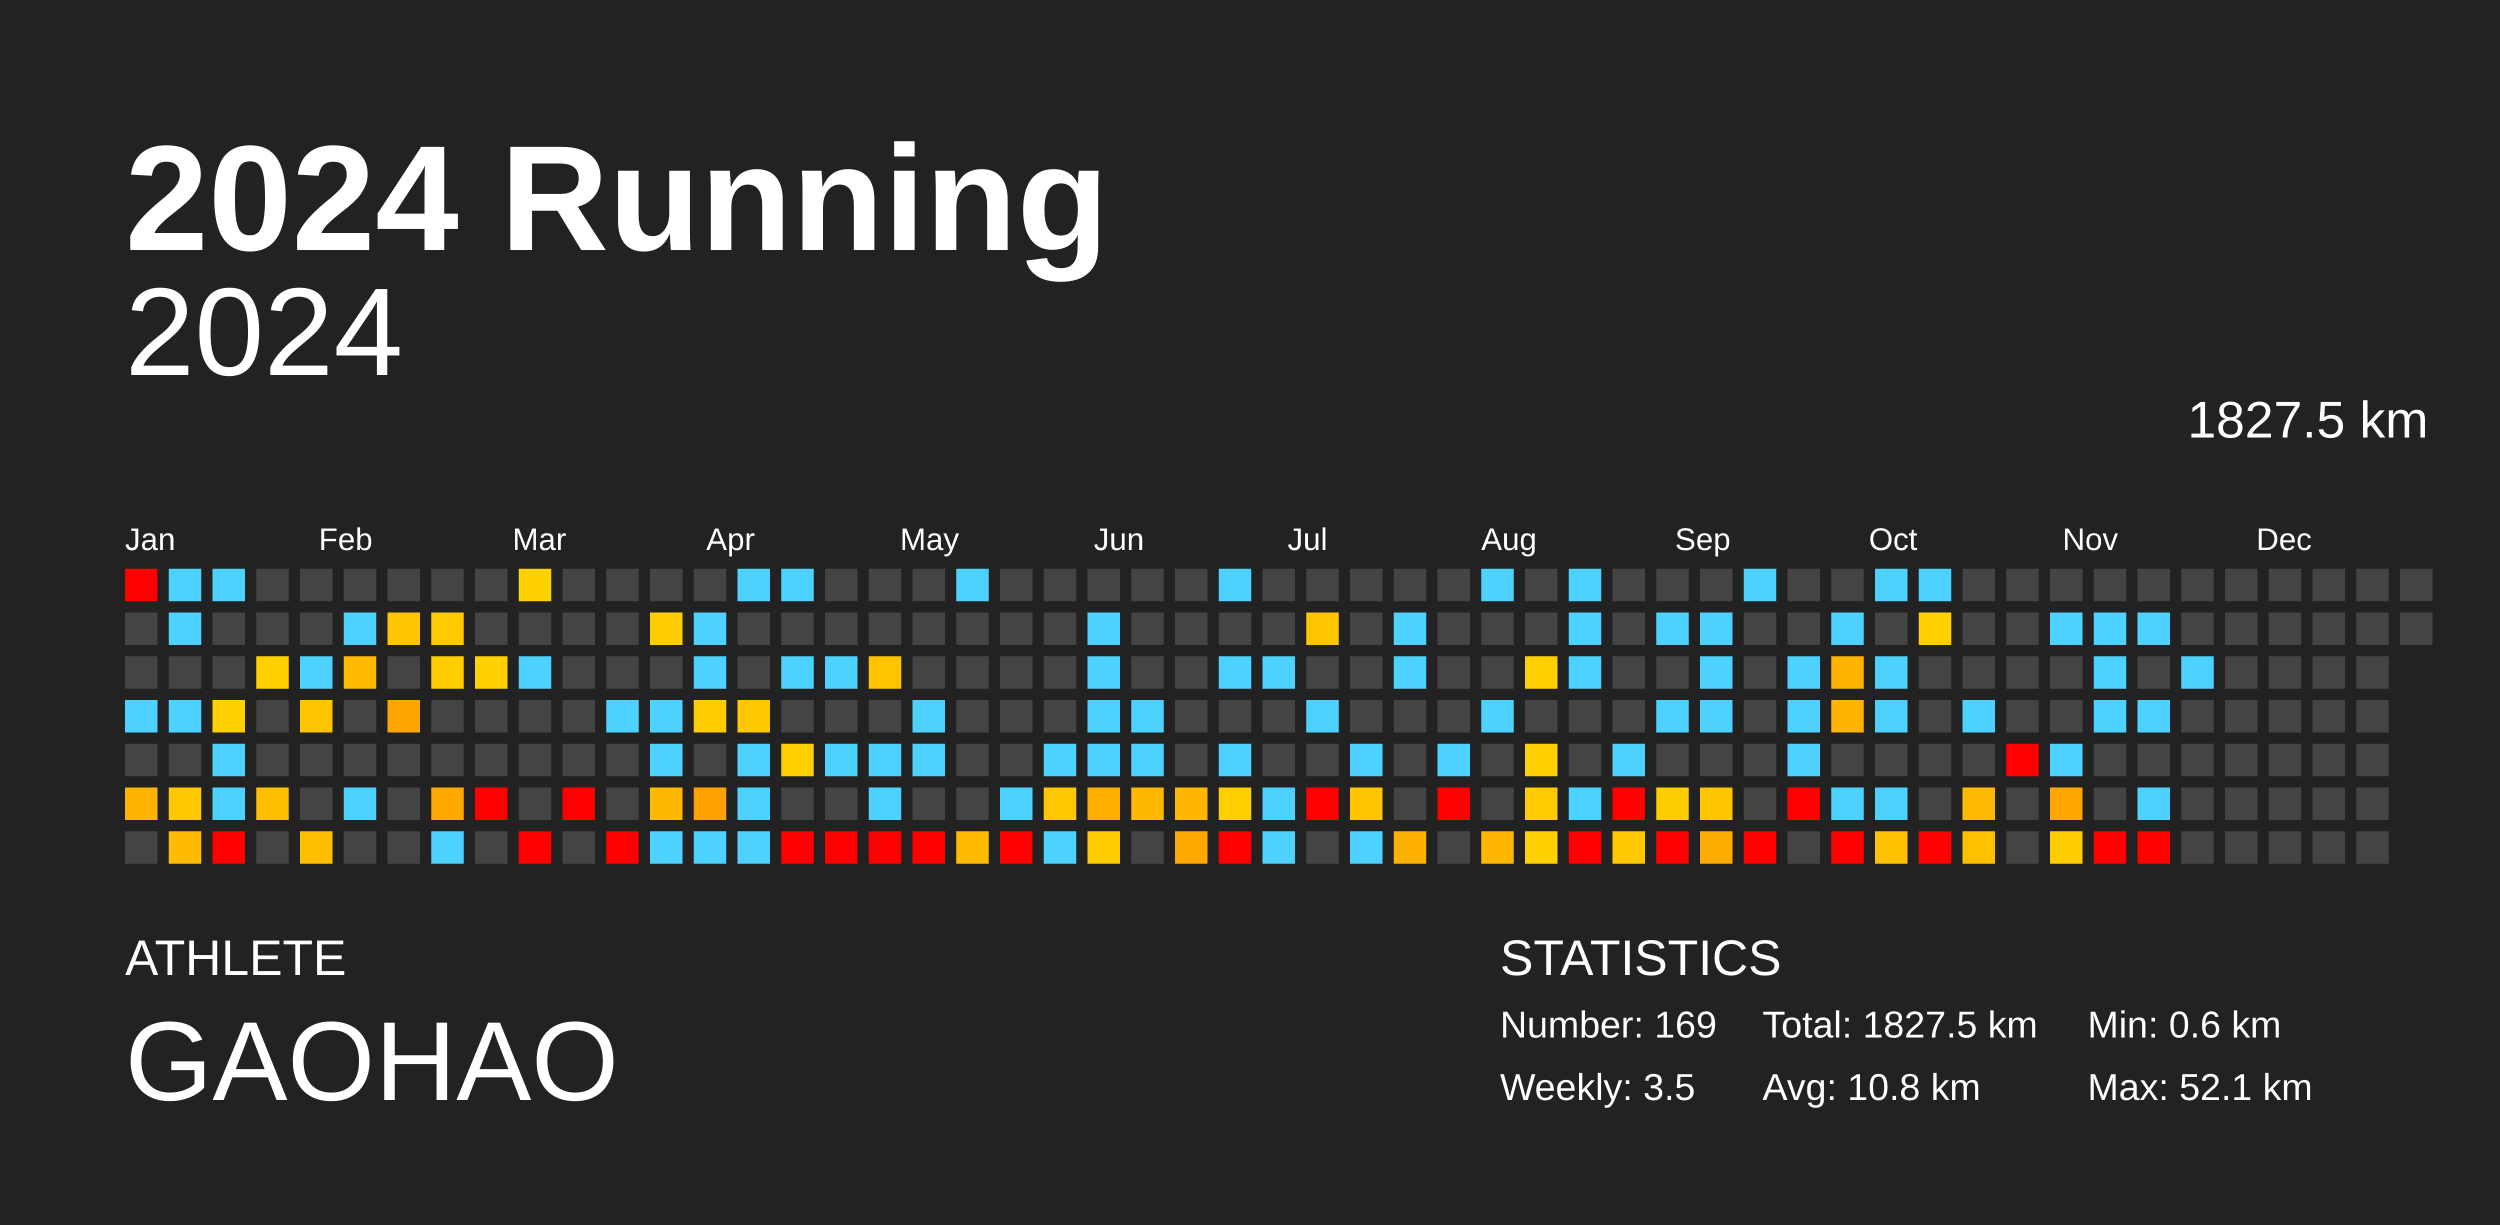
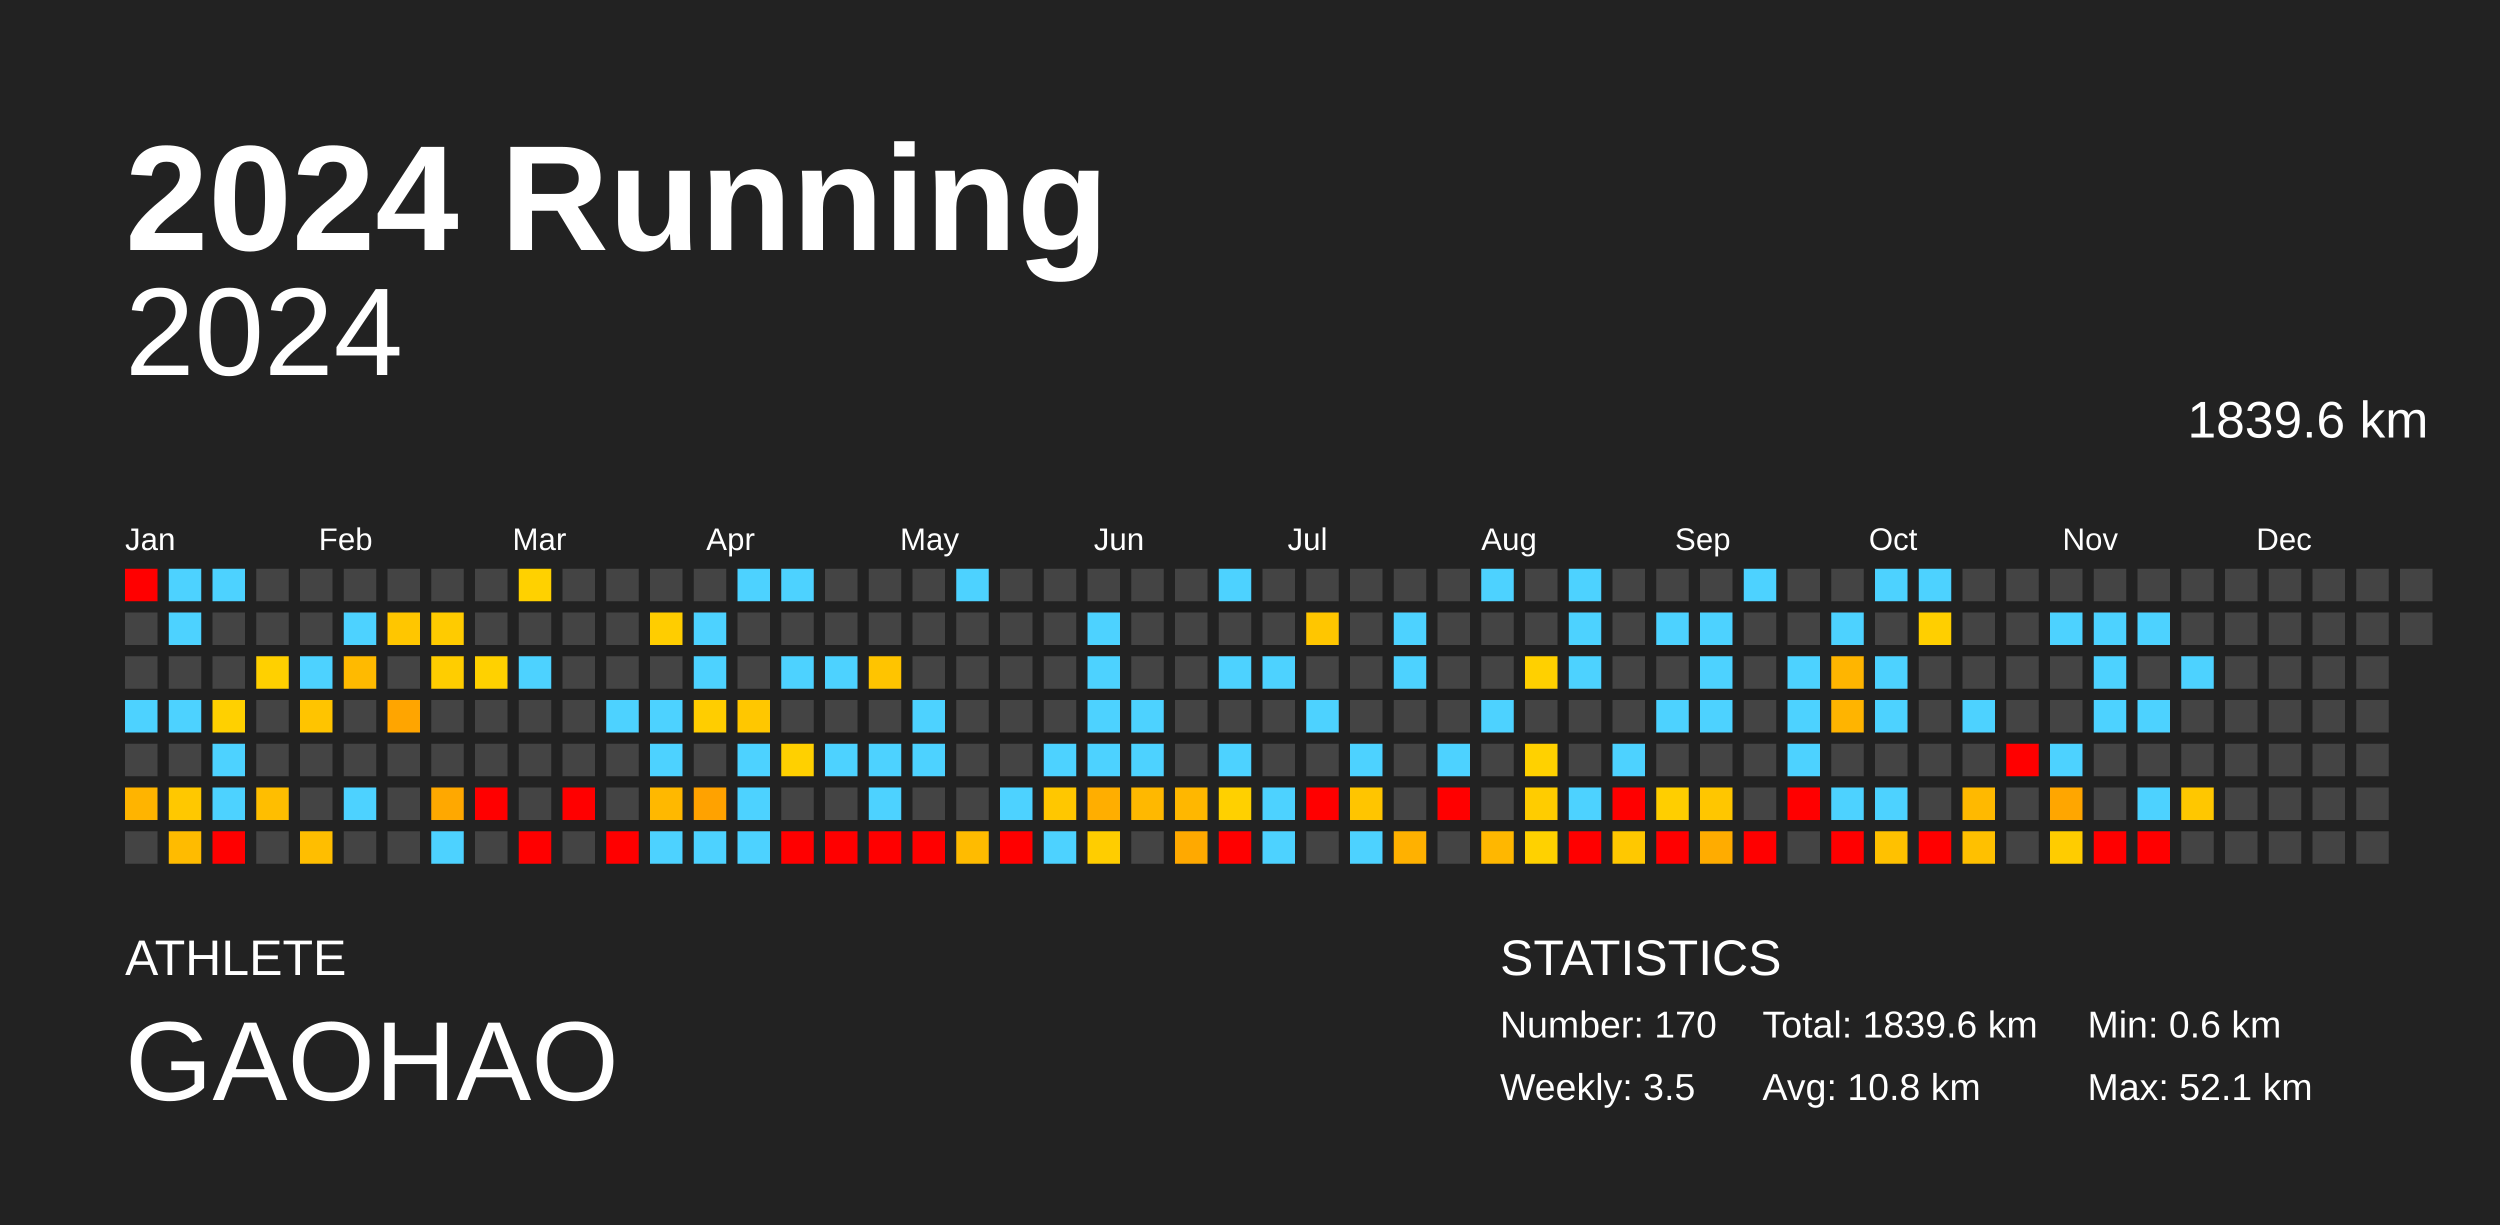
<svg xmlns="http://www.w3.org/2000/svg" baseProfile="full" height="98mm" version="1.1" viewBox="0,0,200,98" width="200mm">
  <defs />
  <rect fill="#222222" height="98" width="200" x="0" y="0" />
  <text fill="#FFFFFF" style="font-size:12px; font-family:Arial; font-weight:bold;" x="10" y="20">2024 Running</text>
  <text fill="#FFFFFF" style="font-size:4px; font-family:Arial" x="10" y="78">ATHLETE</text>
  <text fill="#FFFFFF" style="font-size:9px; font-family:Arial" x="10" y="88">GAOHAO</text>
  <text fill="#FFFFFF" style="font-size:4px; font-family:Arial" x="120" y="78">STATISTICS</text>
-   <text fill="#FFFFFF" style="font-size:3px; font-family:Arial" x="120" y="83">Number: 169</text>
+   <text fill="#FFFFFF" style="font-size:3px; font-family:Arial" x="120" y="83">Number: 170</text>
  <text fill="#FFFFFF" style="font-size:3px; font-family:Arial" x="120" y="88">Weekly: 3.5</text>
-   <text fill="#FFFFFF" style="font-size:3px; font-family:Arial" x="141" y="83">Total: 1827.5 km</text>
+   <text fill="#FFFFFF" style="font-size:3px; font-family:Arial" x="141" y="83">Total: 1839.6 km</text>
  <text fill="#FFFFFF" style="font-size:3px; font-family:Arial" x="141" y="88">Avg: 10.8 km</text>
  <text fill="#FFFFFF" style="font-size:3px; font-family:Arial" x="167" y="83">Min: 0.6 km</text>
  <text fill="#FFFFFF" style="font-size:3px; font-family:Arial" x="167" y="88">Max: 52.1 km</text>
  <text alignment-baseline="hanging" fill="#FFFFFF" style="font-size:10.0px; font-family:Arial;" x="10" y="30">2024</text>
-   <text alignment-baseline="hanging" fill="#FFFFFF" style="font-size:4.125px; font-family:Arial;" x="175" y="35">1827.5 km</text>
+   <text alignment-baseline="hanging" fill="#FFFFFF" style="font-size:4.125px; font-family:Arial;" x="175" y="35">1839.6 km</text>
  <text fill="#FFFFFF" style="font-size:2.5px; font-family:Arial" x="10.0" y="44">Jan</text>
  <text fill="#FFFFFF" style="font-size:2.5px; font-family:Arial" x="25.5" y="44">Feb</text>
  <text fill="#FFFFFF" style="font-size:2.5px; font-family:Arial" x="41.0" y="44">Mar</text>
  <text fill="#FFFFFF" style="font-size:2.5px; font-family:Arial" x="56.5" y="44">Apr</text>
  <text fill="#FFFFFF" style="font-size:2.5px; font-family:Arial" x="72.0" y="44">May</text>
  <text fill="#FFFFFF" style="font-size:2.5px; font-family:Arial" x="87.5" y="44">Jun</text>
  <text fill="#FFFFFF" style="font-size:2.5px; font-family:Arial" x="103.0" y="44">Jul</text>
  <text fill="#FFFFFF" style="font-size:2.5px; font-family:Arial" x="118.5" y="44">Aug</text>
  <text fill="#FFFFFF" style="font-size:2.5px; font-family:Arial" x="134.0" y="44">Sep</text>
  <text fill="#FFFFFF" style="font-size:2.5px; font-family:Arial" x="149.5" y="44">Oct</text>
  <text fill="#FFFFFF" style="font-size:2.5px; font-family:Arial" x="165.0" y="44">Nov</text>
  <text fill="#FFFFFF" style="font-size:2.5px; font-family:Arial" x="180.5" y="44">Dec</text>
  <rect fill="red" height="2.6" width="2.6" x="10.0" y="45.5" />
  <rect fill="#444444" height="2.6" width="2.6" x="10.0" y="49.0" />
  <rect fill="#444444" height="2.6" width="2.6" x="10.0" y="52.5" />
  <rect fill="#4dd2ff" height="2.6" width="2.6" x="10.0" y="56.0" />
  <rect fill="#444444" height="2.6" width="2.6" x="10.0" y="59.5" />
  <rect fill="#ffb400" height="2.6" width="2.6" x="10.0" y="63.0" />
  <rect fill="#444444" height="2.6" width="2.6" x="10.0" y="66.5" />
  <rect fill="#4dd2ff" height="2.6" width="2.6" x="13.5" y="45.5" />
  <rect fill="#4dd2ff" height="2.6" width="2.6" x="13.5" y="49.0" />
  <rect fill="#444444" height="2.6" width="2.6" x="13.5" y="52.5" />
  <rect fill="#4dd2ff" height="2.6" width="2.6" x="13.5" y="56.0" />
  <rect fill="#444444" height="2.6" width="2.6" x="13.5" y="59.5" />
  <rect fill="#ffc800" height="2.6" width="2.6" x="13.5" y="63.0" />
  <rect fill="#ffbb00" height="2.6" width="2.6" x="13.5" y="66.5" />
  <rect fill="#4dd2ff" height="2.6" width="2.6" x="17.0" y="45.5" />
  <rect fill="#444444" height="2.6" width="2.6" x="17.0" y="49.0" />
  <rect fill="#444444" height="2.6" width="2.6" x="17.0" y="52.5" />
  <rect fill="#ffd000" height="2.6" width="2.6" x="17.0" y="56.0" />
  <rect fill="#4dd2ff" height="2.6" width="2.6" x="17.0" y="59.5" />
  <rect fill="#4dd2ff" height="2.6" width="2.6" x="17.0" y="63.0" />
  <rect fill="red" height="2.6" width="2.6" x="17.0" y="66.5" />
  <rect fill="#444444" height="2.6" width="2.6" x="20.5" y="45.5" />
  <rect fill="#444444" height="2.6" width="2.6" x="20.5" y="49.0" />
  <rect fill="#ffd000" height="2.6" width="2.6" x="20.5" y="52.5" />
  <rect fill="#444444" height="2.6" width="2.6" x="20.5" y="56.0" />
  <rect fill="#444444" height="2.6" width="2.6" x="20.5" y="59.5" />
  <rect fill="#ffbe00" height="2.6" width="2.6" x="20.5" y="63.0" />
  <rect fill="#444444" height="2.6" width="2.6" x="20.5" y="66.5" />
  <rect fill="#444444" height="2.6" width="2.6" x="24.0" y="45.5" />
  <rect fill="#444444" height="2.6" width="2.6" x="24.0" y="49.0" />
  <rect fill="#4dd2ff" height="2.6" width="2.6" x="24.0" y="52.5" />
  <rect fill="#ffc400" height="2.6" width="2.6" x="24.0" y="56.0" />
  <rect fill="#444444" height="2.6" width="2.6" x="24.0" y="59.5" />
  <rect fill="#444444" height="2.6" width="2.6" x="24.0" y="63.0" />
  <rect fill="#ffbe00" height="2.6" width="2.6" x="24.0" y="66.5" />
  <rect fill="#444444" height="2.6" width="2.6" x="27.5" y="45.5" />
  <rect fill="#4dd2ff" height="2.6" width="2.6" x="27.5" y="49.0" />
  <rect fill="#ffba00" height="2.6" width="2.6" x="27.5" y="52.5" />
  <rect fill="#444444" height="2.6" width="2.6" x="27.5" y="56.0" />
  <rect fill="#444444" height="2.6" width="2.6" x="27.5" y="59.5" />
  <rect fill="#4dd2ff" height="2.6" width="2.6" x="27.5" y="63.0" />
  <rect fill="#444444" height="2.6" width="2.6" x="27.5" y="66.5" />
  <rect fill="#444444" height="2.6" width="2.6" x="31.0" y="45.5" />
  <rect fill="#ffc600" height="2.6" width="2.6" x="31.0" y="49.0" />
  <rect fill="#444444" height="2.6" width="2.6" x="31.0" y="52.5" />
  <rect fill="#ffa500" height="2.6" width="2.6" x="31.0" y="56.0" />
  <rect fill="#444444" height="2.6" width="2.6" x="31.0" y="59.5" />
  <rect fill="#444444" height="2.6" width="2.6" x="31.0" y="63.0" />
  <rect fill="#444444" height="2.6" width="2.6" x="31.0" y="66.5" />
  <rect fill="#444444" height="2.6" width="2.6" x="34.5" y="45.5" />
  <rect fill="#ffcb00" height="2.6" width="2.6" x="34.5" y="49.0" />
  <rect fill="#ffcd00" height="2.6" width="2.6" x="34.5" y="52.5" />
  <rect fill="#444444" height="2.6" width="2.6" x="34.5" y="56.0" />
  <rect fill="#444444" height="2.6" width="2.6" x="34.5" y="59.5" />
  <rect fill="#ffa800" height="2.6" width="2.6" x="34.5" y="63.0" />
  <rect fill="#4dd2ff" height="2.6" width="2.6" x="34.5" y="66.5" />
  <rect fill="#444444" height="2.6" width="2.6" x="38.0" y="45.5" />
  <rect fill="#444444" height="2.6" width="2.6" x="38.0" y="49.0" />
  <rect fill="#ffd100" height="2.6" width="2.6" x="38.0" y="52.5" />
  <rect fill="#444444" height="2.6" width="2.6" x="38.0" y="56.0" />
  <rect fill="#444444" height="2.6" width="2.6" x="38.0" y="59.5" />
  <rect fill="red" height="2.6" width="2.6" x="38.0" y="63.0" />
  <rect fill="#444444" height="2.6" width="2.6" x="38.0" y="66.5" />
  <rect fill="#ffd100" height="2.6" width="2.6" x="41.5" y="45.5" />
  <rect fill="#444444" height="2.6" width="2.6" x="41.5" y="49.0" />
  <rect fill="#4dd2ff" height="2.6" width="2.6" x="41.5" y="52.5" />
  <rect fill="#444444" height="2.6" width="2.6" x="41.5" y="56.0" />
  <rect fill="#444444" height="2.6" width="2.6" x="41.5" y="59.5" />
  <rect fill="#444444" height="2.6" width="2.6" x="41.5" y="63.0" />
  <rect fill="red" height="2.6" width="2.6" x="41.5" y="66.5" />
  <rect fill="#444444" height="2.6" width="2.6" x="45.0" y="45.5" />
  <rect fill="#444444" height="2.6" width="2.6" x="45.0" y="49.0" />
  <rect fill="#444444" height="2.6" width="2.6" x="45.0" y="52.5" />
  <rect fill="#444444" height="2.6" width="2.6" x="45.0" y="56.0" />
  <rect fill="#444444" height="2.6" width="2.6" x="45.0" y="59.5" />
  <rect fill="red" height="2.6" width="2.6" x="45.0" y="63.0" />
  <rect fill="#444444" height="2.6" width="2.6" x="45.0" y="66.5" />
  <rect fill="#444444" height="2.6" width="2.6" x="48.5" y="45.5" />
  <rect fill="#444444" height="2.6" width="2.6" x="48.5" y="49.0" />
  <rect fill="#444444" height="2.6" width="2.6" x="48.5" y="52.5" />
  <rect fill="#4dd2ff" height="2.6" width="2.6" x="48.5" y="56.0" />
  <rect fill="#444444" height="2.6" width="2.6" x="48.5" y="59.5" />
  <rect fill="#444444" height="2.6" width="2.6" x="48.5" y="63.0" />
  <rect fill="red" height="2.6" width="2.6" x="48.5" y="66.5" />
  <rect fill="#444444" height="2.6" width="2.6" x="52.0" y="45.5" />
  <rect fill="#ffcd00" height="2.6" width="2.6" x="52.0" y="49.0" />
  <rect fill="#444444" height="2.6" width="2.6" x="52.0" y="52.5" />
  <rect fill="#4dd2ff" height="2.6" width="2.6" x="52.0" y="56.0" />
  <rect fill="#4dd2ff" height="2.6" width="2.6" x="52.0" y="59.5" />
  <rect fill="#ffb800" height="2.6" width="2.6" x="52.0" y="63.0" />
  <rect fill="#4dd2ff" height="2.6" width="2.6" x="52.0" y="66.5" />
  <rect fill="#444444" height="2.6" width="2.6" x="55.5" y="45.5" />
  <rect fill="#4dd2ff" height="2.6" width="2.6" x="55.5" y="49.0" />
  <rect fill="#4dd2ff" height="2.6" width="2.6" x="55.5" y="52.5" />
  <rect fill="#ffcd00" height="2.6" width="2.6" x="55.5" y="56.0" />
  <rect fill="#444444" height="2.6" width="2.6" x="55.5" y="59.5" />
  <rect fill="#ffa200" height="2.6" width="2.6" x="55.5" y="63.0" />
  <rect fill="#4dd2ff" height="2.6" width="2.6" x="55.5" y="66.5" />
  <rect fill="#4dd2ff" height="2.6" width="2.6" x="59.0" y="45.5" />
  <rect fill="#444444" height="2.6" width="2.6" x="59.0" y="49.0" />
  <rect fill="#444444" height="2.6" width="2.6" x="59.0" y="52.5" />
  <rect fill="#ffc700" height="2.6" width="2.6" x="59.0" y="56.0" />
  <rect fill="#4dd2ff" height="2.6" width="2.6" x="59.0" y="59.5" />
  <rect fill="#4dd2ff" height="2.6" width="2.6" x="59.0" y="63.0" />
  <rect fill="#4dd2ff" height="2.6" width="2.6" x="59.0" y="66.5" />
  <rect fill="#4dd2ff" height="2.6" width="2.6" x="62.5" y="45.5" />
  <rect fill="#444444" height="2.6" width="2.6" x="62.5" y="49.0" />
  <rect fill="#4dd2ff" height="2.6" width="2.6" x="62.5" y="52.5" />
  <rect fill="#444444" height="2.6" width="2.6" x="62.5" y="56.0" />
  <rect fill="#ffd000" height="2.6" width="2.6" x="62.5" y="59.5" />
  <rect fill="#444444" height="2.6" width="2.6" x="62.5" y="63.0" />
  <rect fill="red" height="2.6" width="2.6" x="62.5" y="66.5" />
  <rect fill="#444444" height="2.6" width="2.6" x="66.0" y="45.5" />
  <rect fill="#444444" height="2.6" width="2.6" x="66.0" y="49.0" />
  <rect fill="#4dd2ff" height="2.6" width="2.6" x="66.0" y="52.5" />
  <rect fill="#444444" height="2.6" width="2.6" x="66.0" y="56.0" />
  <rect fill="#4dd2ff" height="2.6" width="2.6" x="66.0" y="59.5" />
  <rect fill="#444444" height="2.6" width="2.6" x="66.0" y="63.0" />
  <rect fill="red" height="2.6" width="2.6" x="66.0" y="66.5" />
  <rect fill="#444444" height="2.6" width="2.6" x="69.5" y="45.5" />
  <rect fill="#444444" height="2.6" width="2.6" x="69.5" y="49.0" />
  <rect fill="#ffc400" height="2.6" width="2.6" x="69.5" y="52.5" />
  <rect fill="#444444" height="2.6" width="2.6" x="69.5" y="56.0" />
  <rect fill="#4dd2ff" height="2.6" width="2.6" x="69.5" y="59.5" />
  <rect fill="#4dd2ff" height="2.6" width="2.6" x="69.5" y="63.0" />
  <rect fill="red" height="2.6" width="2.6" x="69.5" y="66.5" />
  <rect fill="#444444" height="2.6" width="2.6" x="73.0" y="45.5" />
  <rect fill="#444444" height="2.6" width="2.6" x="73.0" y="49.0" />
  <rect fill="#444444" height="2.6" width="2.6" x="73.0" y="52.5" />
  <rect fill="#4dd2ff" height="2.6" width="2.6" x="73.0" y="56.0" />
  <rect fill="#4dd2ff" height="2.6" width="2.6" x="73.0" y="59.5" />
  <rect fill="#444444" height="2.6" width="2.6" x="73.0" y="63.0" />
  <rect fill="red" height="2.6" width="2.6" x="73.0" y="66.5" />
  <rect fill="#4dd2ff" height="2.6" width="2.6" x="76.5" y="45.5" />
  <rect fill="#444444" height="2.6" width="2.6" x="76.5" y="49.0" />
  <rect fill="#444444" height="2.6" width="2.6" x="76.5" y="52.5" />
  <rect fill="#444444" height="2.6" width="2.6" x="76.5" y="56.0" />
  <rect fill="#444444" height="2.6" width="2.6" x="76.5" y="59.5" />
  <rect fill="#444444" height="2.6" width="2.6" x="76.5" y="63.0" />
  <rect fill="#ffbb00" height="2.6" width="2.6" x="76.5" y="66.5" />
  <rect fill="#444444" height="2.6" width="2.6" x="80.0" y="45.5" />
  <rect fill="#444444" height="2.6" width="2.6" x="80.0" y="49.0" />
  <rect fill="#444444" height="2.6" width="2.6" x="80.0" y="52.5" />
  <rect fill="#444444" height="2.6" width="2.6" x="80.0" y="56.0" />
  <rect fill="#444444" height="2.6" width="2.6" x="80.0" y="59.5" />
  <rect fill="#4dd2ff" height="2.6" width="2.6" x="80.0" y="63.0" />
  <rect fill="red" height="2.6" width="2.6" x="80.0" y="66.5" />
  <rect fill="#444444" height="2.6" width="2.6" x="83.5" y="45.5" />
  <rect fill="#444444" height="2.6" width="2.6" x="83.5" y="49.0" />
  <rect fill="#444444" height="2.6" width="2.6" x="83.5" y="52.5" />
  <rect fill="#444444" height="2.6" width="2.6" x="83.5" y="56.0" />
  <rect fill="#4dd2ff" height="2.6" width="2.6" x="83.5" y="59.5" />
  <rect fill="#ffc700" height="2.6" width="2.6" x="83.5" y="63.0" />
  <rect fill="#4dd2ff" height="2.6" width="2.6" x="83.5" y="66.5" />
  <rect fill="#444444" height="2.6" width="2.6" x="87.0" y="45.5" />
  <rect fill="#4dd2ff" height="2.6" width="2.6" x="87.0" y="49.0" />
  <rect fill="#4dd2ff" height="2.6" width="2.6" x="87.0" y="52.5" />
  <rect fill="#4dd2ff" height="2.6" width="2.6" x="87.0" y="56.0" />
  <rect fill="#4dd2ff" height="2.6" width="2.6" x="87.0" y="59.5" />
  <rect fill="#ffae00" height="2.6" width="2.6" x="87.0" y="63.0" />
  <rect fill="#ffcd00" height="2.6" width="2.6" x="87.0" y="66.5" />
  <rect fill="#444444" height="2.6" width="2.6" x="90.5" y="45.5" />
  <rect fill="#444444" height="2.6" width="2.6" x="90.5" y="49.0" />
  <rect fill="#444444" height="2.6" width="2.6" x="90.5" y="52.5" />
  <rect fill="#4dd2ff" height="2.6" width="2.6" x="90.5" y="56.0" />
  <rect fill="#4dd2ff" height="2.6" width="2.6" x="90.5" y="59.5" />
  <rect fill="#ffb800" height="2.6" width="2.6" x="90.5" y="63.0" />
  <rect fill="#444444" height="2.6" width="2.6" x="90.5" y="66.5" />
  <rect fill="#444444" height="2.6" width="2.6" x="94.0" y="45.5" />
  <rect fill="#444444" height="2.6" width="2.6" x="94.0" y="49.0" />
  <rect fill="#444444" height="2.6" width="2.6" x="94.0" y="52.5" />
  <rect fill="#444444" height="2.6" width="2.6" x="94.0" y="56.0" />
  <rect fill="#444444" height="2.6" width="2.6" x="94.0" y="59.5" />
  <rect fill="#ffb700" height="2.6" width="2.6" x="94.0" y="63.0" />
  <rect fill="#ffa900" height="2.6" width="2.6" x="94.0" y="66.5" />
  <rect fill="#4dd2ff" height="2.6" width="2.6" x="97.5" y="45.5" />
  <rect fill="#444444" height="2.6" width="2.6" x="97.5" y="49.0" />
  <rect fill="#4dd2ff" height="2.6" width="2.6" x="97.5" y="52.5" />
  <rect fill="#444444" height="2.6" width="2.6" x="97.5" y="56.0" />
  <rect fill="#4dd2ff" height="2.6" width="2.6" x="97.5" y="59.5" />
  <rect fill="#ffd000" height="2.6" width="2.6" x="97.5" y="63.0" />
  <rect fill="red" height="2.6" width="2.6" x="97.5" y="66.5" />
  <rect fill="#444444" height="2.6" width="2.6" x="101.0" y="45.5" />
  <rect fill="#444444" height="2.6" width="2.6" x="101.0" y="49.0" />
  <rect fill="#4dd2ff" height="2.6" width="2.6" x="101.0" y="52.5" />
  <rect fill="#444444" height="2.6" width="2.6" x="101.0" y="56.0" />
  <rect fill="#444444" height="2.6" width="2.6" x="101.0" y="59.5" />
  <rect fill="#4dd2ff" height="2.6" width="2.6" x="101.0" y="63.0" />
  <rect fill="#4dd2ff" height="2.6" width="2.6" x="101.0" y="66.5" />
  <rect fill="#444444" height="2.6" width="2.6" x="104.5" y="45.5" />
  <rect fill="#ffc600" height="2.6" width="2.6" x="104.5" y="49.0" />
  <rect fill="#444444" height="2.6" width="2.6" x="104.5" y="52.5" />
  <rect fill="#4dd2ff" height="2.6" width="2.6" x="104.5" y="56.0" />
  <rect fill="#444444" height="2.6" width="2.6" x="104.5" y="59.5" />
  <rect fill="red" height="2.6" width="2.6" x="104.5" y="63.0" />
  <rect fill="#444444" height="2.6" width="2.6" x="104.5" y="66.5" />
  <rect fill="#444444" height="2.6" width="2.6" x="108.0" y="45.5" />
  <rect fill="#444444" height="2.6" width="2.6" x="108.0" y="49.0" />
  <rect fill="#444444" height="2.6" width="2.6" x="108.0" y="52.5" />
  <rect fill="#444444" height="2.6" width="2.6" x="108.0" y="56.0" />
  <rect fill="#4dd2ff" height="2.6" width="2.6" x="108.0" y="59.5" />
  <rect fill="#ffc500" height="2.6" width="2.6" x="108.0" y="63.0" />
  <rect fill="#4dd2ff" height="2.6" width="2.6" x="108.0" y="66.5" />
  <rect fill="#444444" height="2.6" width="2.6" x="111.5" y="45.5" />
  <rect fill="#4dd2ff" height="2.6" width="2.6" x="111.5" y="49.0" />
  <rect fill="#4dd2ff" height="2.6" width="2.6" x="111.5" y="52.5" />
  <rect fill="#444444" height="2.6" width="2.6" x="111.5" y="56.0" />
  <rect fill="#444444" height="2.6" width="2.6" x="111.5" y="59.5" />
  <rect fill="#444444" height="2.6" width="2.6" x="111.5" y="63.0" />
  <rect fill="#ffb100" height="2.6" width="2.6" x="111.5" y="66.5" />
  <rect fill="#444444" height="2.6" width="2.6" x="115.0" y="45.5" />
  <rect fill="#444444" height="2.6" width="2.6" x="115.0" y="49.0" />
  <rect fill="#444444" height="2.6" width="2.6" x="115.0" y="52.5" />
  <rect fill="#444444" height="2.6" width="2.6" x="115.0" y="56.0" />
  <rect fill="#4dd2ff" height="2.6" width="2.6" x="115.0" y="59.5" />
  <rect fill="red" height="2.6" width="2.6" x="115.0" y="63.0" />
  <rect fill="#444444" height="2.6" width="2.6" x="115.0" y="66.5" />
  <rect fill="#4dd2ff" height="2.6" width="2.6" x="118.5" y="45.5" />
  <rect fill="#444444" height="2.6" width="2.6" x="118.5" y="49.0" />
  <rect fill="#444444" height="2.6" width="2.6" x="118.5" y="52.5" />
  <rect fill="#4dd2ff" height="2.6" width="2.6" x="118.5" y="56.0" />
  <rect fill="#444444" height="2.6" width="2.6" x="118.5" y="59.5" />
  <rect fill="#444444" height="2.6" width="2.6" x="118.5" y="63.0" />
  <rect fill="#ffb700" height="2.6" width="2.6" x="118.5" y="66.5" />
  <rect fill="#444444" height="2.6" width="2.6" x="122.0" y="45.5" />
  <rect fill="#444444" height="2.6" width="2.6" x="122.0" y="49.0" />
  <rect fill="#ffd000" height="2.6" width="2.6" x="122.0" y="52.5" />
  <rect fill="#444444" height="2.6" width="2.6" x="122.0" y="56.0" />
  <rect fill="#ffd100" height="2.6" width="2.6" x="122.0" y="59.5" />
  <rect fill="#ffcc00" height="2.6" width="2.6" x="122.0" y="63.0" />
  <rect fill="#ffd100" height="2.6" width="2.6" x="122.0" y="66.5" />
  <rect fill="#4dd2ff" height="2.6" width="2.6" x="125.5" y="45.5" />
  <rect fill="#4dd2ff" height="2.6" width="2.6" x="125.5" y="49.0" />
  <rect fill="#4dd2ff" height="2.6" width="2.6" x="125.5" y="52.5" />
  <rect fill="#444444" height="2.6" width="2.6" x="125.5" y="56.0" />
  <rect fill="#444444" height="2.6" width="2.6" x="125.5" y="59.5" />
  <rect fill="#4dd2ff" height="2.6" width="2.6" x="125.5" y="63.0" />
  <rect fill="red" height="2.6" width="2.6" x="125.5" y="66.5" />
  <rect fill="#444444" height="2.6" width="2.6" x="129.0" y="45.5" />
  <rect fill="#444444" height="2.6" width="2.6" x="129.0" y="49.0" />
  <rect fill="#444444" height="2.6" width="2.6" x="129.0" y="52.5" />
  <rect fill="#444444" height="2.6" width="2.6" x="129.0" y="56.0" />
  <rect fill="#4dd2ff" height="2.6" width="2.6" x="129.0" y="59.5" />
  <rect fill="red" height="2.6" width="2.6" x="129.0" y="63.0" />
  <rect fill="#ffc800" height="2.6" width="2.6" x="129.0" y="66.5" />
  <rect fill="#444444" height="2.6" width="2.6" x="132.5" y="45.5" />
  <rect fill="#4dd2ff" height="2.6" width="2.6" x="132.5" y="49.0" />
  <rect fill="#444444" height="2.6" width="2.6" x="132.5" y="52.5" />
  <rect fill="#4dd2ff" height="2.6" width="2.6" x="132.5" y="56.0" />
  <rect fill="#444444" height="2.6" width="2.6" x="132.5" y="59.5" />
  <rect fill="#ffce00" height="2.6" width="2.6" x="132.5" y="63.0" />
  <rect fill="red" height="2.6" width="2.6" x="132.5" y="66.5" />
  <rect fill="#444444" height="2.6" width="2.6" x="136.0" y="45.5" />
  <rect fill="#4dd2ff" height="2.6" width="2.6" x="136.0" y="49.0" />
  <rect fill="#4dd2ff" height="2.6" width="2.6" x="136.0" y="52.5" />
  <rect fill="#4dd2ff" height="2.6" width="2.6" x="136.0" y="56.0" />
  <rect fill="#444444" height="2.6" width="2.6" x="136.0" y="59.5" />
  <rect fill="#ffc600" height="2.6" width="2.6" x="136.0" y="63.0" />
  <rect fill="#ffac00" height="2.6" width="2.6" x="136.0" y="66.5" />
  <rect fill="#4dd2ff" height="2.6" width="2.6" x="139.5" y="45.5" />
  <rect fill="#444444" height="2.6" width="2.6" x="139.5" y="49.0" />
  <rect fill="#444444" height="2.6" width="2.6" x="139.5" y="52.5" />
  <rect fill="#444444" height="2.6" width="2.6" x="139.5" y="56.0" />
  <rect fill="#444444" height="2.6" width="2.6" x="139.5" y="59.5" />
  <rect fill="#444444" height="2.6" width="2.6" x="139.5" y="63.0" />
  <rect fill="red" height="2.6" width="2.6" x="139.5" y="66.5" />
  <rect fill="#444444" height="2.6" width="2.6" x="143.0" y="45.5" />
  <rect fill="#444444" height="2.6" width="2.6" x="143.0" y="49.0" />
  <rect fill="#4dd2ff" height="2.6" width="2.6" x="143.0" y="52.5" />
  <rect fill="#4dd2ff" height="2.6" width="2.6" x="143.0" y="56.0" />
  <rect fill="#4dd2ff" height="2.6" width="2.6" x="143.0" y="59.5" />
  <rect fill="red" height="2.6" width="2.6" x="143.0" y="63.0" />
  <rect fill="#444444" height="2.6" width="2.6" x="143.0" y="66.5" />
  <rect fill="#444444" height="2.6" width="2.6" x="146.5" y="45.5" />
  <rect fill="#4dd2ff" height="2.6" width="2.6" x="146.5" y="49.0" />
  <rect fill="#ffb500" height="2.6" width="2.6" x="146.5" y="52.5" />
  <rect fill="#ffb400" height="2.6" width="2.6" x="146.5" y="56.0" />
  <rect fill="#444444" height="2.6" width="2.6" x="146.5" y="59.5" />
  <rect fill="#4dd2ff" height="2.6" width="2.6" x="146.5" y="63.0" />
  <rect fill="red" height="2.6" width="2.6" x="146.5" y="66.5" />
  <rect fill="#4dd2ff" height="2.6" width="2.6" x="150.0" y="45.5" />
  <rect fill="#444444" height="2.6" width="2.6" x="150.0" y="49.0" />
  <rect fill="#4dd2ff" height="2.6" width="2.6" x="150.0" y="52.5" />
  <rect fill="#4dd2ff" height="2.6" width="2.6" x="150.0" y="56.0" />
  <rect fill="#444444" height="2.6" width="2.6" x="150.0" y="59.5" />
  <rect fill="#4dd2ff" height="2.6" width="2.6" x="150.0" y="63.0" />
  <rect fill="#ffc100" height="2.6" width="2.6" x="150.0" y="66.5" />
  <rect fill="#4dd2ff" height="2.6" width="2.6" x="153.5" y="45.5" />
  <rect fill="#ffcf00" height="2.6" width="2.6" x="153.5" y="49.0" />
  <rect fill="#444444" height="2.6" width="2.6" x="153.5" y="52.5" />
  <rect fill="#444444" height="2.6" width="2.6" x="153.5" y="56.0" />
  <rect fill="#444444" height="2.6" width="2.6" x="153.5" y="59.5" />
  <rect fill="#444444" height="2.6" width="2.6" x="153.5" y="63.0" />
  <rect fill="red" height="2.6" width="2.6" x="153.5" y="66.5" />
  <rect fill="#444444" height="2.6" width="2.6" x="157.0" y="45.5" />
  <rect fill="#444444" height="2.6" width="2.6" x="157.0" y="49.0" />
  <rect fill="#444444" height="2.6" width="2.6" x="157.0" y="52.5" />
  <rect fill="#4dd2ff" height="2.6" width="2.6" x="157.0" y="56.0" />
  <rect fill="#444444" height="2.6" width="2.6" x="157.0" y="59.5" />
  <rect fill="#ffb900" height="2.6" width="2.6" x="157.0" y="63.0" />
  <rect fill="#ffc000" height="2.6" width="2.6" x="157.0" y="66.5" />
  <rect fill="#444444" height="2.6" width="2.6" x="160.5" y="45.5" />
  <rect fill="#444444" height="2.6" width="2.6" x="160.5" y="49.0" />
  <rect fill="#444444" height="2.6" width="2.6" x="160.5" y="52.5" />
  <rect fill="#444444" height="2.6" width="2.6" x="160.5" y="56.0" />
  <rect fill="red" height="2.6" width="2.6" x="160.5" y="59.5" />
  <rect fill="#444444" height="2.6" width="2.6" x="160.5" y="63.0" />
  <rect fill="#444444" height="2.6" width="2.6" x="160.5" y="66.5" />
  <rect fill="#444444" height="2.6" width="2.6" x="164.0" y="45.5" />
  <rect fill="#4dd2ff" height="2.6" width="2.6" x="164.0" y="49.0" />
  <rect fill="#444444" height="2.6" width="2.6" x="164.0" y="52.5" />
  <rect fill="#444444" height="2.6" width="2.6" x="164.0" y="56.0" />
  <rect fill="#4dd2ff" height="2.6" width="2.6" x="164.0" y="59.5" />
  <rect fill="#ffa600" height="2.6" width="2.6" x="164.0" y="63.0" />
  <rect fill="#ffcc00" height="2.6" width="2.6" x="164.0" y="66.5" />
  <rect fill="#444444" height="2.6" width="2.6" x="167.5" y="45.5" />
  <rect fill="#4dd2ff" height="2.6" width="2.6" x="167.5" y="49.0" />
  <rect fill="#4dd2ff" height="2.6" width="2.6" x="167.5" y="52.5" />
  <rect fill="#4dd2ff" height="2.6" width="2.6" x="167.5" y="56.0" />
  <rect fill="#444444" height="2.6" width="2.6" x="167.5" y="59.5" />
  <rect fill="#444444" height="2.6" width="2.6" x="167.5" y="63.0" />
  <rect fill="red" height="2.6" width="2.6" x="167.5" y="66.5" />
  <rect fill="#444444" height="2.6" width="2.6" x="171.0" y="45.5" />
  <rect fill="#4dd2ff" height="2.6" width="2.6" x="171.0" y="49.0" />
  <rect fill="#444444" height="2.6" width="2.6" x="171.0" y="52.5" />
  <rect fill="#4dd2ff" height="2.6" width="2.6" x="171.0" y="56.0" />
  <rect fill="#444444" height="2.6" width="2.6" x="171.0" y="59.5" />
  <rect fill="#4dd2ff" height="2.6" width="2.6" x="171.0" y="63.0" />
  <rect fill="red" height="2.6" width="2.6" x="171.0" y="66.5" />
  <rect fill="#444444" height="2.6" width="2.6" x="174.5" y="45.5" />
  <rect fill="#444444" height="2.6" width="2.6" x="174.5" y="49.0" />
  <rect fill="#4dd2ff" height="2.6" width="2.6" x="174.5" y="52.5" />
  <rect fill="#444444" height="2.6" width="2.6" x="174.5" y="56.0" />
  <rect fill="#444444" height="2.6" width="2.6" x="174.5" y="59.5" />
-   <rect fill="#444444" height="2.6" width="2.6" x="174.5" y="63.0" />
+   <rect fill="#ffc700" height="2.6" width="2.6" x="174.5" y="63.0" />
  <rect fill="#444444" height="2.6" width="2.6" x="174.5" y="66.5" />
  <rect fill="#444444" height="2.6" width="2.6" x="178.0" y="45.5" />
  <rect fill="#444444" height="2.6" width="2.6" x="178.0" y="49.0" />
  <rect fill="#444444" height="2.6" width="2.6" x="178.0" y="52.5" />
  <rect fill="#444444" height="2.6" width="2.6" x="178.0" y="56.0" />
  <rect fill="#444444" height="2.6" width="2.6" x="178.0" y="59.5" />
  <rect fill="#444444" height="2.6" width="2.6" x="178.0" y="63.0" />
  <rect fill="#444444" height="2.6" width="2.6" x="178.0" y="66.5" />
  <rect fill="#444444" height="2.6" width="2.6" x="181.5" y="45.5" />
  <rect fill="#444444" height="2.6" width="2.6" x="181.5" y="49.0" />
  <rect fill="#444444" height="2.6" width="2.6" x="181.5" y="52.5" />
  <rect fill="#444444" height="2.6" width="2.6" x="181.5" y="56.0" />
  <rect fill="#444444" height="2.6" width="2.6" x="181.5" y="59.5" />
  <rect fill="#444444" height="2.6" width="2.6" x="181.5" y="63.0" />
  <rect fill="#444444" height="2.6" width="2.6" x="181.5" y="66.5" />
  <rect fill="#444444" height="2.6" width="2.6" x="185.0" y="45.5" />
  <rect fill="#444444" height="2.6" width="2.6" x="185.0" y="49.0" />
  <rect fill="#444444" height="2.6" width="2.6" x="185.0" y="52.5" />
  <rect fill="#444444" height="2.6" width="2.6" x="185.0" y="56.0" />
  <rect fill="#444444" height="2.6" width="2.6" x="185.0" y="59.5" />
  <rect fill="#444444" height="2.6" width="2.6" x="185.0" y="63.0" />
  <rect fill="#444444" height="2.6" width="2.6" x="185.0" y="66.5" />
  <rect fill="#444444" height="2.6" width="2.6" x="188.5" y="45.5" />
  <rect fill="#444444" height="2.6" width="2.6" x="188.5" y="49.0" />
  <rect fill="#444444" height="2.6" width="2.6" x="188.5" y="52.5" />
  <rect fill="#444444" height="2.6" width="2.6" x="188.5" y="56.0" />
  <rect fill="#444444" height="2.6" width="2.6" x="188.5" y="59.5" />
  <rect fill="#444444" height="2.6" width="2.6" x="188.5" y="63.0" />
  <rect fill="#444444" height="2.6" width="2.6" x="188.5" y="66.5" />
  <rect fill="#444444" height="2.6" width="2.6" x="192.0" y="45.5" />
  <rect fill="#444444" height="2.6" width="2.6" x="192.0" y="49.0" />
</svg>
